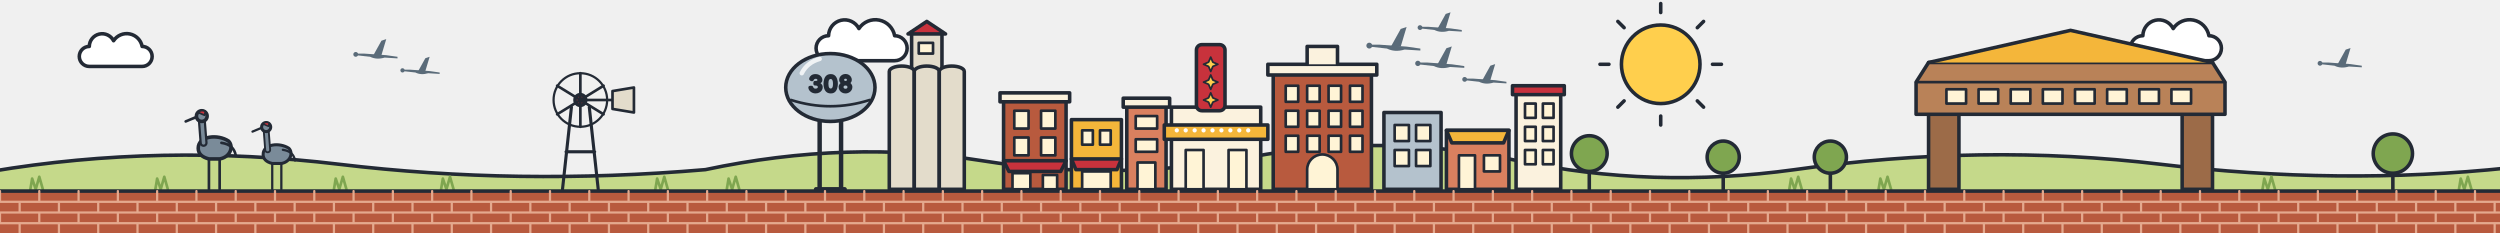
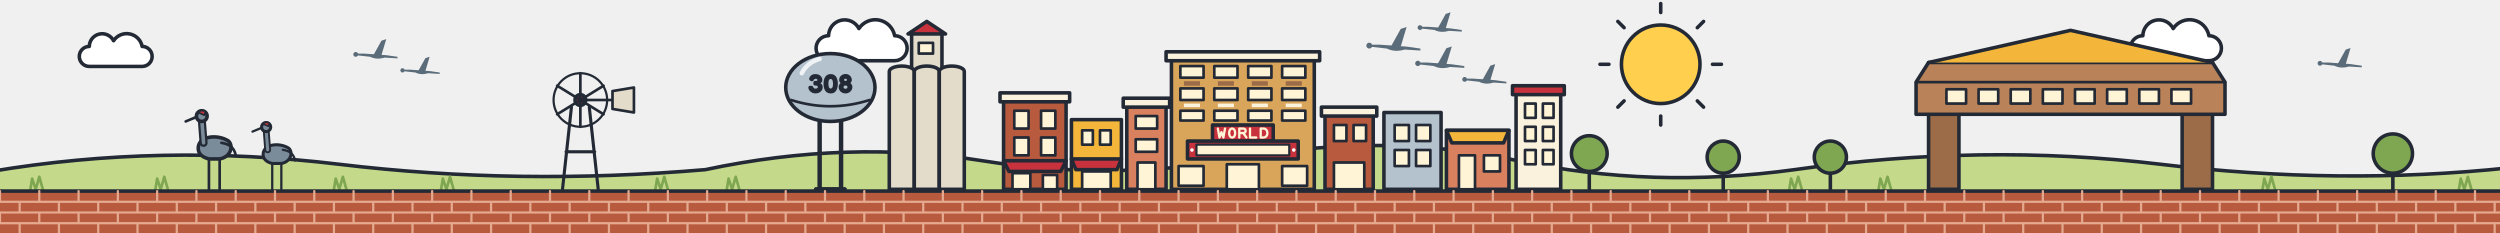
- <svg xmlns="http://www.w3.org/2000/svg" viewBox="-800 0 2800 260" role="img" aria-label="Cartoon Kearney, Nebraska skyline: sandhill cranes over a golden sun, a grain elevator, brick downtown storefronts, a theater sign, the Archway and the Platte River prairie">
+ <svg xmlns="http://www.w3.org/2000/svg" viewBox="-800 0 2800 260" role="img" aria-label="Cartoon Kearney, Nebraska skyline: sandhill cranes over a golden sun, a grain elevator, brick Central Avenue storefronts, the World Theatre, the Archway and the Platte River prairie">
  <g stroke="#232A35" stroke-width="4" stroke-linejoin="round" stroke-linecap="round">
    <path d="M1118 72L1128 72M1101 113L1108 120M1060 130L1060 140M1019 113L1012 120M1002 72L992 72M1019 31L1012 24M1060 14L1060 4M1101 31L1108 24" fill="none" />
    <circle cx="1060" cy="72" r="44" fill="#FFCF4D" />
    <path transform="translate(128 40) scale(1)" d="M0 0a18 18 0 0 1 34-8a22 22 0 0 1 40 8a14 14 0 0 1 0 28h-74a14 14 0 0 1 0-28z" fill="#FFFFFF" vector-effect="non-scaling-stroke" />
    <path transform="translate(1600 40) scale(1)" d="M0 0a18 18 0 0 1 34-8a22 22 0 0 1 40 8a14 14 0 0 1 0 28h-74a14 14 0 0 1 0-28z" fill="#FFFFFF" vector-effect="non-scaling-stroke" />
    <path transform="translate(-700 52) scale(0.8)" d="M0 0a18 18 0 0 1 34-8a22 22 0 0 1 40 8a14 14 0 0 1 0 28h-74a14 14 0 0 1 0-28z" fill="#FFFFFF" vector-effect="non-scaling-stroke" />
    <g transform="translate(760 50) scale(1.1)" fill="#5A6B79" stroke="none">
      <path d="M-14 0L14 2L28 4L28 6L12 5Q2 8 -6 4L-24 2L-24 0Z" />
      <path d="M-2 2L8 -16L14 -18L8 2Z" />
      <circle cx="-24" cy="1" r="3" />
    </g>
    <g transform="translate(812 70) scale(1.0)" fill="#5A6B79" stroke="none">
      <path d="M-14 0L14 2L28 4L28 6L12 5Q2 8 -6 4L-24 2L-24 0Z" />
      <path d="M-2 2L8 -16L14 -18L8 2Z" />
      <circle cx="-24" cy="1" r="3" />
    </g>
    <g transform="translate(862 88) scale(0.9)" fill="#5A6B79" stroke="none">
      <path d="M-14 0L14 2L28 4L28 6L12 5Q2 8 -6 4L-24 2L-24 0Z" />
      <path d="M-2 2L8 -16L14 -18L8 2Z" />
      <circle cx="-24" cy="1" r="3" />
    </g>
    <g transform="translate(812 30) scale(0.9)" fill="#5A6B79" stroke="none">
      <path d="M-14 0L14 2L28 4L28 6L12 5Q2 8 -6 4L-24 2L-24 0Z" />
      <path d="M-2 2L8 -16L14 -18L8 2Z" />
      <circle cx="-24" cy="1" r="3" />
    </g>
    <g transform="translate(-380 60) scale(0.9)" fill="#5A6B79" stroke="none">
      <path d="M-14 0L14 2L28 4L28 6L12 5Q2 8 -6 4L-24 2L-24 0Z" />
      <path d="M-2 2L8 -16L14 -18L8 2Z" />
      <circle cx="-24" cy="1" r="3" />
    </g>
    <g transform="translate(-330 78) scale(0.8)" fill="#5A6B79" stroke="none">
      <path d="M-14 0L14 2L28 4L28 6L12 5Q2 8 -6 4L-24 2L-24 0Z" />
      <path d="M-2 2L8 -16L14 -18L8 2Z" />
      <circle cx="-24" cy="1" r="3" />
    </g>
    <g transform="translate(1820 70) scale(0.9)" fill="#5A6B79" stroke="none">
      <path d="M-14 0L14 2L28 4L28 6L12 5Q2 8 -6 4L-24 2L-24 0Z" />
      <path d="M-2 2L8 -16L14 -18L8 2Z" />
      <circle cx="-24" cy="1" r="3" />
    </g>
    <path d="M-810 192Q-620 160 -420 184T-10 190Q150 156 300 180T600 176T900 180T1210 190Q1420 160 1620 184T2010 188V216H-810Z" fill="#C5D98A" />
    <g transform="translate(-560 212) scale(1.0)">
      <path d="M-6 0V-34M6 0V-34" fill="none" stroke-width="3" />
      <path d="M-18 -46C-18 -60 4 -62 16 -54C22 -48 18 -36 6 -34H-6C-14 -36 -18 -40 -18 -46Z" fill="#7A8B99" />
      <path d="M-12 -52L-14 -78" fill="none" stroke-width="9" />
      <path d="M-12 -52L-14 -78" fill="none" stroke="#7A8B99" stroke-width="4" />
      <circle cx="-14" cy="-82" r="6" fill="#7A8B99" />
      <path d="M-18 -86a5 4 0 0 1 8 -1l-1 4z" fill="#C8323C" stroke-width="2" />
      <path d="M-20 -81L-32 -76" fill="none" stroke-width="3" />
      <path d="M8 -52Q22 -50 24 -38" fill="none" stroke-width="3" />
    </g>
    <g transform="translate(-490 212) scale(0.85)">
      <path d="M-6 0V-34M6 0V-34" fill="none" stroke-width="3" />
      <path d="M-18 -46C-18 -60 4 -62 16 -54C22 -48 18 -36 6 -34H-6C-14 -36 -18 -40 -18 -46Z" fill="#7A8B99" />
      <path d="M-12 -52L-14 -78" fill="none" stroke-width="9" />
      <path d="M-12 -52L-14 -78" fill="none" stroke="#7A8B99" stroke-width="4" />
      <circle cx="-14" cy="-82" r="6" fill="#7A8B99" />
      <path d="M-18 -86a5 4 0 0 1 8 -1l-1 4z" fill="#C8323C" stroke-width="2" />
      <path d="M-20 -81L-32 -76" fill="none" stroke-width="3" />
      <path d="M8 -52Q22 -50 24 -38" fill="none" stroke-width="3" />
    </g>
    <path d="M-170 212L-160 120M-130 212L-140 120M-166 170H-134" fill="none" stroke-width="3.5" />
    <circle cx="-150" cy="112" r="6" fill="#C8323C" />
    <path d="M-150 112L-150 82M-150 112L-176 128M-150 112L-124 128M-150 112L-176 96M-150 112L-124 96M-150 112L-150 142" fill="none" stroke-width="3" />
    <circle cx="-150" cy="112" r="30" fill="none" stroke-width="2.5" />
    <path d="M-150 112H-112" fill="none" stroke-width="3" />
    <path d="M-114 102L-90 98V126L-114 122Z" fill="#E3DCCB" stroke-width="3" />
    <rect x="1360" y="96" width="34" height="116" fill="#9C6B48" />
    <rect x="1644" y="96" width="34" height="116" fill="#9C6B48" />
    <path d="M1346 128V92L1360 70H1678L1692 92V128Z" fill="#B98258" />
    <path d="M1346 92H1692" fill="none" stroke-width="3" />
    <g fill="#FFF4D6" stroke-width="3">
      <rect x="1380" y="100" width="22" height="16" />
      <rect x="1416" y="100" width="22" height="16" />
      <rect x="1452" y="100" width="22" height="16" />
      <rect x="1488" y="100" width="22" height="16" />
      <rect x="1524" y="100" width="22" height="16" />
      <rect x="1560" y="100" width="22" height="16" />
      <rect x="1596" y="100" width="22" height="16" />
      <rect x="1632" y="100" width="22" height="16" />
    </g>
    <path d="M1360 70L1519 34L1678 70" fill="#F4B63A" />
    <path d="M1880 212v-18" fill="none" />
    <circle cx="1880" cy="172" r="22" fill="#7FA650" />
    <path d="M1250 212v-18" fill="none" />
    <circle cx="1250" cy="176" r="18" fill="#7FA650" />
    <path d="M-766 212l2-12 4 12 4-14 4 14M-626 212l2-12 4 12 4-14 4 14M-426 212l2-12 4 12 4-14 4 14M-306 212l2-12 4 12 4-14 4 14M-66 212l2-12 4 12 4-14 4 14M14 212l2-12 4 12 4-14 4 14M1204 212l2-12 4 12 4-14 4 14M1304 212l2-12 4 12 4-14 4 14M1734 212l2-12 4 12 4-14 4 14M1954 212l2-12 4 12 4-14 4 14" fill="none" stroke="#7FA650" stroke-width="3" />
    <path d="M118 212V128M142 212V128" fill="none" stroke-width="5" />
    <path d="M114 212h32" fill="none" stroke-width="5" />
    <ellipse cx="130" cy="98" rx="50" ry="38" fill="#B4C2CD" />
    <path d="M86 112Q130 126 174 112" fill="none" stroke-width="3" />
    <path d="M113.37 104.63Q111.75 104.63 110.31 104.09Q108.87 103.55 107.74 102.6Q106.62 101.66 105.99 100.44Q105.36 99.23 105.36 97.91Q105.36 96.02 108.36 96.02Q109.2 96.02 109.63 96.17Q110.06 96.32 110.34 96.69Q110.61 97.07 110.88 97.76Q110.88 97.76 111.07 98.14Q111.27 98.51 111.81 98.89Q112.34 99.26 113.39 99.26Q114.2 99.26 114.78 99.05Q115.34 98.84 115.66 98.45Q115.97 98.06 115.97 97.55Q115.97 96.95 115.67 96.56Q115.38 96.17 114.87 95.99Q114.36 95.81 113.67 95.81Q113 95.81 112.38 95.72Q111.75 95.63 111.34 95.09Q110.94 94.55 110.94 93.2Q110.94 91.82 111.34 91.29Q111.75 90.77 112.39 90.69Q113.03 90.62 113.7 90.62Q114.3 90.62 114.7 90.55Q115.11 90.47 115.31 90.26Q115.53 90.05 115.53 89.66Q115.53 89.21 115.3 88.9Q115.08 88.58 114.66 88.41Q114.23 88.25 113.67 88.25Q112.95 88.25 112.53 88.43Q112.11 88.61 111.88 88.9Q111.66 89.18 111.5 89.45Q110.94 90.71 109.99 90.97Q109.05 91.22 107.73 90.5Q106.44 89.72 106.25 88.85Q106.08 87.98 106.67 86.78Q106.67 86.81 106.84 86.44Q107 86.06 107.45 85.49Q107.91 84.92 108.66 84.34Q109.41 83.75 110.58 83.36Q111.75 82.97 113.37 82.97Q115.25 82.97 116.68 83.57Q118.11 84.17 119.08 85.13Q120.06 86.09 120.55 87.25Q121.05 88.4 121.05 89.54Q121.05 90.65 120.67 91.42Q120.3 92.18 119.8 92.62Q119.31 93.05 118.97 93.23Q119.25 93.41 119.67 93.75Q120.09 94.1 120.49 94.64Q120.89 95.18 121.18 95.89Q121.47 96.59 121.47 97.49Q121.47 99.56 120.42 101.16Q119.37 102.77 117.53 103.7Q115.7 104.63 113.37 104.63ZM130.47 104.66Q128.37 104.66 126.91 103.92Q125.45 103.19 124.56 101.99Q123.66 100.79 123.16 99.35Q122.67 97.91 122.49 96.45Q122.31 95 122.31 93.8Q122.31 92.72 122.49 91.31Q122.67 89.9 123.13 88.45Q123.59 86.99 124.5 85.75Q125.4 84.5 126.85 83.73Q128.31 82.97 130.41 82.97Q132.44 82.97 133.87 83.72Q135.3 84.47 136.18 85.69Q137.06 86.9 137.56 88.36Q138.06 89.81 138.24 91.25Q138.42 92.69 138.42 93.83Q138.42 95.03 138.22 96.48Q138.03 97.94 137.53 99.38Q137.03 100.82 136.15 102.02Q135.27 103.22 133.87 103.94Q132.47 104.66 130.47 104.66ZM130.34 99.14Q131.12 99.14 131.61 98.77Q132.09 98.39 132.36 97.79Q132.62 97.19 132.75 96.48Q132.87 95.78 132.9 95.11Q132.93 94.43 132.93 93.95V93.8Q132.93 92.06 132.64 90.88Q132.36 89.69 131.8 89.08Q131.25 88.46 130.38 88.46Q129.47 88.46 128.91 89.06Q128.34 89.66 128.06 90.86Q127.8 92.06 127.8 93.83Q127.8 95.54 128.08 96.72Q128.37 97.91 128.94 98.53Q129.5 99.14 130.34 99.14ZM147.03 104.66Q144.84 104.66 143.08 103.72Q141.33 102.77 140.29 101.13Q139.25 99.5 139.25 97.43Q139.25 96.44 139.59 95.62Q139.92 94.79 140.37 94.19Q140.81 93.59 141.19 93.25Q141.56 92.9 141.66 92.83Q141.75 92.75 141.36 93.02Q141.81 93.32 141.64 93.22Q141.47 93.11 141.04 92.63Q140.61 92.15 140.23 91.34Q139.86 90.53 139.86 89.45Q139.86 87.59 140.81 86.11Q141.78 84.62 143.41 83.73Q145.05 82.85 147.03 82.85Q148.97 82.85 150.56 83.73Q152.16 84.62 153.1 86.15Q154.05 87.68 154.05 89.57Q154.05 90.29 153.81 90.94Q153.56 91.58 153.24 92.07Q152.91 92.57 152.63 92.87Q152.37 93.17 152.32 93.23Q152.28 93.29 152.58 93.02Q152.22 92.75 152.31 92.83Q152.4 92.9 152.77 93.26Q153.15 93.62 153.58 94.22Q154.02 94.82 154.33 95.64Q154.65 96.47 154.65 97.43Q154.65 99.14 153.96 100.49Q153.27 101.84 152.14 102.77Q151.02 103.7 149.68 104.18Q148.34 104.66 147.03 104.66ZM147 99.41Q147.69 99.41 148.17 99.19Q148.65 98.96 148.9 98.54Q149.16 98.12 149.16 97.55Q149.16 96.98 148.9 96.58Q148.65 96.17 148.15 95.96Q147.66 95.75 146.94 95.75Q146.25 95.75 145.75 95.96Q145.25 96.17 145 96.58Q144.75 96.98 144.75 97.55Q144.75 98.12 145.01 98.54Q145.28 98.96 145.78 99.19Q146.28 99.41 147 99.41ZM147 90.68Q147.5 90.68 147.85 90.53Q148.19 90.38 148.38 90.09Q148.56 89.81 148.56 89.42Q148.56 89.03 148.36 88.75Q148.17 88.46 147.82 88.31Q147.48 88.16 146.97 88.16Q146.49 88.16 146.12 88.31Q145.77 88.46 145.59 88.75Q145.41 89.03 145.41 89.42Q145.41 89.81 145.6 90.09Q145.8 90.38 146.16 90.53Q146.52 90.68 147 90.68Z" fill="#232A35" stroke="none" />
    <path d="M98 82Q104 70 118 66" fill="none" stroke="#FFFFFF" stroke-width="5" opacity="0.8" />
    <rect x="221" y="36" width="34" height="46" fill="#E3DCCB" />
    <path d="M217 38L238 24L259 38Z" fill="#C8323C" />
    <path d="M196 212V80a14 6 0 0 1 28 0V212Z" fill="#E3DCCB" />
    <path d="M224 212V80a14 6 0 0 1 28 0V212Z" fill="#E3DCCB" />
    <path d="M252 212V80a14 6 0 0 1 28 0V212Z" fill="#E3DCCB" />
    <rect x="229" y="48" width="16" height="12" fill="#FFF4D6" stroke-width="3" />
    <rect x="324" y="112" width="70" height="100" fill="#B85A3E" />
    <rect x="320" y="104" width="78" height="10" fill="#FBF2DE" />
    <rect x="400" y="134" width="56" height="78" fill="#F4B63A" />
    <rect x="462" y="118" width="44" height="94" fill="#D9805F" />
    <rect x="458" y="110" width="52" height="10" fill="#FBF2DE" />
    <g fill="#FFF4D6" stroke-width="3">
      <rect x="336" y="124" width="16" height="20" />
      <rect x="366" y="124" width="16" height="20" />
      <rect x="336" y="154" width="16" height="20" />
      <rect x="366" y="154" width="16" height="20" />
      <rect x="412" y="146" width="12" height="16" />
      <rect x="432" y="146" width="12" height="16" />
      <rect x="472" y="130" width="24" height="14" />
      <rect x="472" y="156" width="24" height="14" />
    </g>
    <path d="M324 180h70l-6 12h-58zM400 178h56l-5 12h-46z" fill="#C8323C" />
    <g fill="#FFF4D6" stroke-width="3">
      <rect x="334" y="194" width="20" height="18" />
      <rect x="368" y="196" width="16" height="16" />
      <rect x="412" y="192" width="32" height="20" />
      <rect x="474" y="182" width="20" height="30" />
    </g>
-     <rect x="512" y="120" width="100" height="92" fill="#FBF2DE" />
-     <rect x="540" y="50" width="32" height="74" rx="6" fill="#C8323C" />
-     <g fill="#FFCF4D" stroke-width="2">
-       <path d="M556 64l2.4 5.6 5.6 2.4-5.6 2.4-2.4 5.6-2.4-5.6-5.6-2.4 5.6-2.4z" />
-       <path d="M556 84l2.4 5.6 5.6 2.4-5.6 2.4-2.4 5.6-2.4-5.6-5.6-2.4 5.6-2.4z" />
-       <path d="M556 104l2.4 5.6 5.6 2.4-5.6 2.4-2.4 5.6-2.4-5.6-5.6-2.4 5.6-2.4z" />
-     </g>
-     <path d="M504 140h116v16h-116z" fill="#F4B63A" />
+     <rect x="512" y="66" width="160" height="146" fill="#D9A55A" />
+     <rect x="506" y="58" width="172" height="10" fill="#FBF2DE" />
+     <g fill="#FFF4D6" stroke-width="3">
+       <rect x="522" y="74" width="26" height="13" />
+       <rect x="560" y="74" width="26" height="13" />
+       <rect x="598" y="74" width="26" height="13" />
+       <rect x="636" y="74" width="26" height="13" />
+       <rect x="522" y="99" width="26" height="13" />
+       <rect x="560" y="99" width="26" height="13" />
+       <rect x="598" y="99" width="26" height="13" />
+       <rect x="636" y="99" width="26" height="13" />
+       <rect x="522" y="124" width="26" height="11" />
+       <rect x="560" y="124" width="26" height="11" />
+       <rect x="598" y="124" width="26" height="11" />
+       <rect x="636" y="124" width="26" height="11" />
+     </g>
+     <g fill="#9C6B48" stroke="none">
+       <rect x="526" y="91" width="18" height="5" />
+       <rect x="564" y="91" width="18" height="5" />
+       <rect x="602" y="91" width="18" height="5" />
+       <rect x="640" y="91" width="18" height="5" />
+     </g>
+     <g fill="#FBF2DE" stroke="none">
+       <rect x="526" y="116" width="18" height="4" />
+       <rect x="564" y="116" width="18" height="4" />
+       <rect x="602" y="116" width="18" height="4" />
+       <rect x="640" y="116" width="18" height="4" />
+     </g>
+     <rect x="558" y="140" width="68" height="18" fill="#C8323C" />
+     <path d="M 564 144 L 565.8 154 L 568 148 L 570.2 154 L 572 144M 580 144 C 575.5 144 575.5 154 580 154 C 584.5 154 584.5 144 580 144 ZM 588 154 V 144 H 592.5 C 596 144 596 149 592.5 149 H 588 M 592.5 149 L 596 154M 600 144 V 154 H 607M 612 144 V 154 H 615 C 621 154 621 144 615 144 Z" fill="none" stroke="#FFF4D6" stroke-width="2.6" />
+     <rect x="530" y="158" width="124" height="20" fill="#C8323C" />
+     <rect x="540" y="162" width="104" height="12" fill="#FFF4D6" stroke-width="2.5" />
    <g fill="#FFFFFF" stroke="none">
-       <circle cx="518" cy="146" r="2.4" />
-       <circle cx="528" cy="146" r="2.4" />
-       <circle cx="538" cy="146" r="2.4" />
-       <circle cx="548" cy="146" r="2.4" />
-       <circle cx="558" cy="146" r="2.4" />
-       <circle cx="568" cy="146" r="2.4" />
-       <circle cx="578" cy="146" r="2.4" />
-       <circle cx="588" cy="146" r="2.4" />
-       <circle cx="598" cy="146" r="2.4" />
-     </g>
-     <g fill="#FFF4D6" stroke-width="3">
-       <rect x="528" y="168" width="20" height="44" />
-       <rect x="576" y="168" width="20" height="44" />
-     </g>
-     <rect x="626" y="82" width="110" height="130" fill="#B85A3E" />
-     <rect x="620" y="72" width="122" height="12" fill="#FBF2DE" />
-     <path d="M664 72v-20h34v20" fill="#FBF2DE" />
-     <g fill="#FFF4D6" stroke-width="3">
-       <rect x="640" y="96" width="14" height="18" />
-       <rect x="664" y="96" width="14" height="18" />
-       <rect x="688" y="96" width="14" height="18" />
-       <rect x="712" y="96" width="14" height="18" />
-       <rect x="640" y="124" width="14" height="18" />
-       <rect x="664" y="124" width="14" height="18" />
-       <rect x="688" y="124" width="14" height="18" />
-       <rect x="712" y="124" width="14" height="18" />
-       <rect x="640" y="152" width="14" height="18" />
-       <rect x="664" y="152" width="14" height="18" />
-       <rect x="688" y="152" width="14" height="18" />
-       <rect x="712" y="152" width="14" height="18" />
-     </g>
-     <path d="M664 212v-22a17 17 0 0 1 34 0v22z" fill="#FFF4D6" stroke-width="3" />
+       <circle cx="535" cy="168" r="2" />
+       <circle cx="649" cy="168" r="2" />
+     </g>
+     <g fill="#FFF4D6" stroke-width="3">
+       <rect x="520" y="186" width="28" height="22" />
+       <rect x="574" y="184" width="36" height="28" />
+       <rect x="636" y="186" width="28" height="22" />
+     </g>
+     <rect x="684" y="128" width="54" height="84" fill="#B85A3E" />
+     <rect x="680" y="120" width="62" height="10" fill="#FBF2DE" />
+     <g fill="#FFF4D6" stroke-width="3">
+       <rect x="694" y="140" width="14" height="18" />
+       <rect x="716" y="140" width="14" height="18" />
+       <rect x="694" y="182" width="34" height="30" />
+     </g>
    <rect x="750" y="126" width="64" height="86" fill="#B4C2CD" />
    <rect x="820" y="146" width="70" height="66" fill="#D9805F" />
    <path d="M820 146h70l-6 14h-58z" fill="#F4B63A" />
    <g fill="#FFF4D6" stroke-width="3">
      <rect x="762" y="140" width="16" height="18" />
      <rect x="786" y="140" width="16" height="18" />
      <rect x="762" y="168" width="16" height="18" />
      <rect x="786" y="168" width="16" height="18" />
      <rect x="834" y="174" width="18" height="38" />
      <rect x="862" y="174" width="18" height="18" />
    </g>
    <rect x="898" y="104" width="50" height="108" fill="#FBF2DE" />
    <rect x="894" y="96" width="58" height="10" fill="#C8323C" />
    <g fill="#FFF4D6" stroke-width="3">
      <rect x="908" y="116" width="12" height="16" />
      <rect x="928" y="116" width="12" height="16" />
      <rect x="908" y="142" width="12" height="16" />
      <rect x="928" y="142" width="12" height="16" />
      <rect x="908" y="168" width="12" height="16" />
      <rect x="928" y="168" width="12" height="16" />
    </g>
    <path d="M980 212v-20" fill="none" />
    <circle cx="980" cy="172" r="20" fill="#7FA650" />
    <path d="M1130 212v-18" fill="none" />
    <circle cx="1130" cy="176" r="18" fill="#7FA650" />
    <path d="M-810 214H2010V264H-810Z" fill="#B85A3E" />
    <path d="M-800 226H2000M-800 238H2000M-800 250H2000M-800 214V226M-756 214V226M-712 214V226M-668 214V226M-624 214V226M-580 214V226M-536 214V226M-492 214V226M-448 214V226M-404 214V226M-360 214V226M-316 214V226M-272 214V226M-228 214V226M-184 214V226M-140 214V226M-96 214V226M-52 214V226M-8 214V226M36 214V226M80 214V226M124 214V226M168 214V226M212 214V226M256 214V226M300 214V226M344 214V226M388 214V226M432 214V226M476 214V226M520 214V226M564 214V226M608 214V226M652 214V226M696 214V226M740 214V226M784 214V226M828 214V226M872 214V226M916 214V226M960 214V226M1004 214V226M1048 214V226M1092 214V226M1136 214V226M1180 214V226M1224 214V226M1268 214V226M1312 214V226M1356 214V226M1400 214V226M1444 214V226M1488 214V226M1532 214V226M1576 214V226M1620 214V226M1664 214V226M1708 214V226M1752 214V226M1796 214V226M1840 214V226M1884 214V226M1928 214V226M1972 214V226M-778 226V238M-734 226V238M-690 226V238M-646 226V238M-602 226V238M-558 226V238M-514 226V238M-470 226V238M-426 226V238M-382 226V238M-338 226V238M-294 226V238M-250 226V238M-206 226V238M-162 226V238M-118 226V238M-74 226V238M-30 226V238M14 226V238M58 226V238M102 226V238M146 226V238M190 226V238M234 226V238M278 226V238M322 226V238M366 226V238M410 226V238M454 226V238M498 226V238M542 226V238M586 226V238M630 226V238M674 226V238M718 226V238M762 226V238M806 226V238M850 226V238M894 226V238M938 226V238M982 226V238M1026 226V238M1070 226V238M1114 226V238M1158 226V238M1202 226V238M1246 226V238M1290 226V238M1334 226V238M1378 226V238M1422 226V238M1466 226V238M1510 226V238M1554 226V238M1598 226V238M1642 226V238M1686 226V238M1730 226V238M1774 226V238M1818 226V238M1862 226V238M1906 226V238M1950 226V238M1994 226V238M-800 238V250M-756 238V250M-712 238V250M-668 238V250M-624 238V250M-580 238V250M-536 238V250M-492 238V250M-448 238V250M-404 238V250M-360 238V250M-316 238V250M-272 238V250M-228 238V250M-184 238V250M-140 238V250M-96 238V250M-52 238V250M-8 238V250M36 238V250M80 238V250M124 238V250M168 238V250M212 238V250M256 238V250M300 238V250M344 238V250M388 238V250M432 238V250M476 238V250M520 238V250M564 238V250M608 238V250M652 238V250M696 238V250M740 238V250M784 238V250M828 238V250M872 238V250M916 238V250M960 238V250M1004 238V250M1048 238V250M1092 238V250M1136 238V250M1180 238V250M1224 238V250M1268 238V250M1312 238V250M1356 238V250M1400 238V250M1444 238V250M1488 238V250M1532 238V250M1576 238V250M1620 238V250M1664 238V250M1708 238V250M1752 238V250M1796 238V250M1840 238V250M1884 238V250M1928 238V250M1972 238V250M-778 250V262M-734 250V262M-690 250V262M-646 250V262M-602 250V262M-558 250V262M-514 250V262M-470 250V262M-426 250V262M-382 250V262M-338 250V262M-294 250V262M-250 250V262M-206 250V262M-162 250V262M-118 250V262M-74 250V262M-30 250V262M14 250V262M58 250V262M102 250V262M146 250V262M190 250V262M234 250V262M278 250V262M322 250V262M366 250V262M410 250V262M454 250V262M498 250V262M542 250V262M586 250V262M630 250V262M674 250V262M718 250V262M762 250V262M806 250V262M850 250V262M894 250V262M938 250V262M982 250V262M1026 250V262M1070 250V262M1114 250V262M1158 250V262M1202 250V262M1246 250V262M1290 250V262M1334 250V262M1378 250V262M1422 250V262M1466 250V262M1510 250V262M1554 250V262M1598 250V262M1642 250V262M1686 250V262M1730 250V262M1774 250V262M1818 250V262M1862 250V262M1906 250V262M1950 250V262M1994 250V262" fill="none" stroke="#E4A98E" stroke-width="2.5" />
  </g>
</svg>
